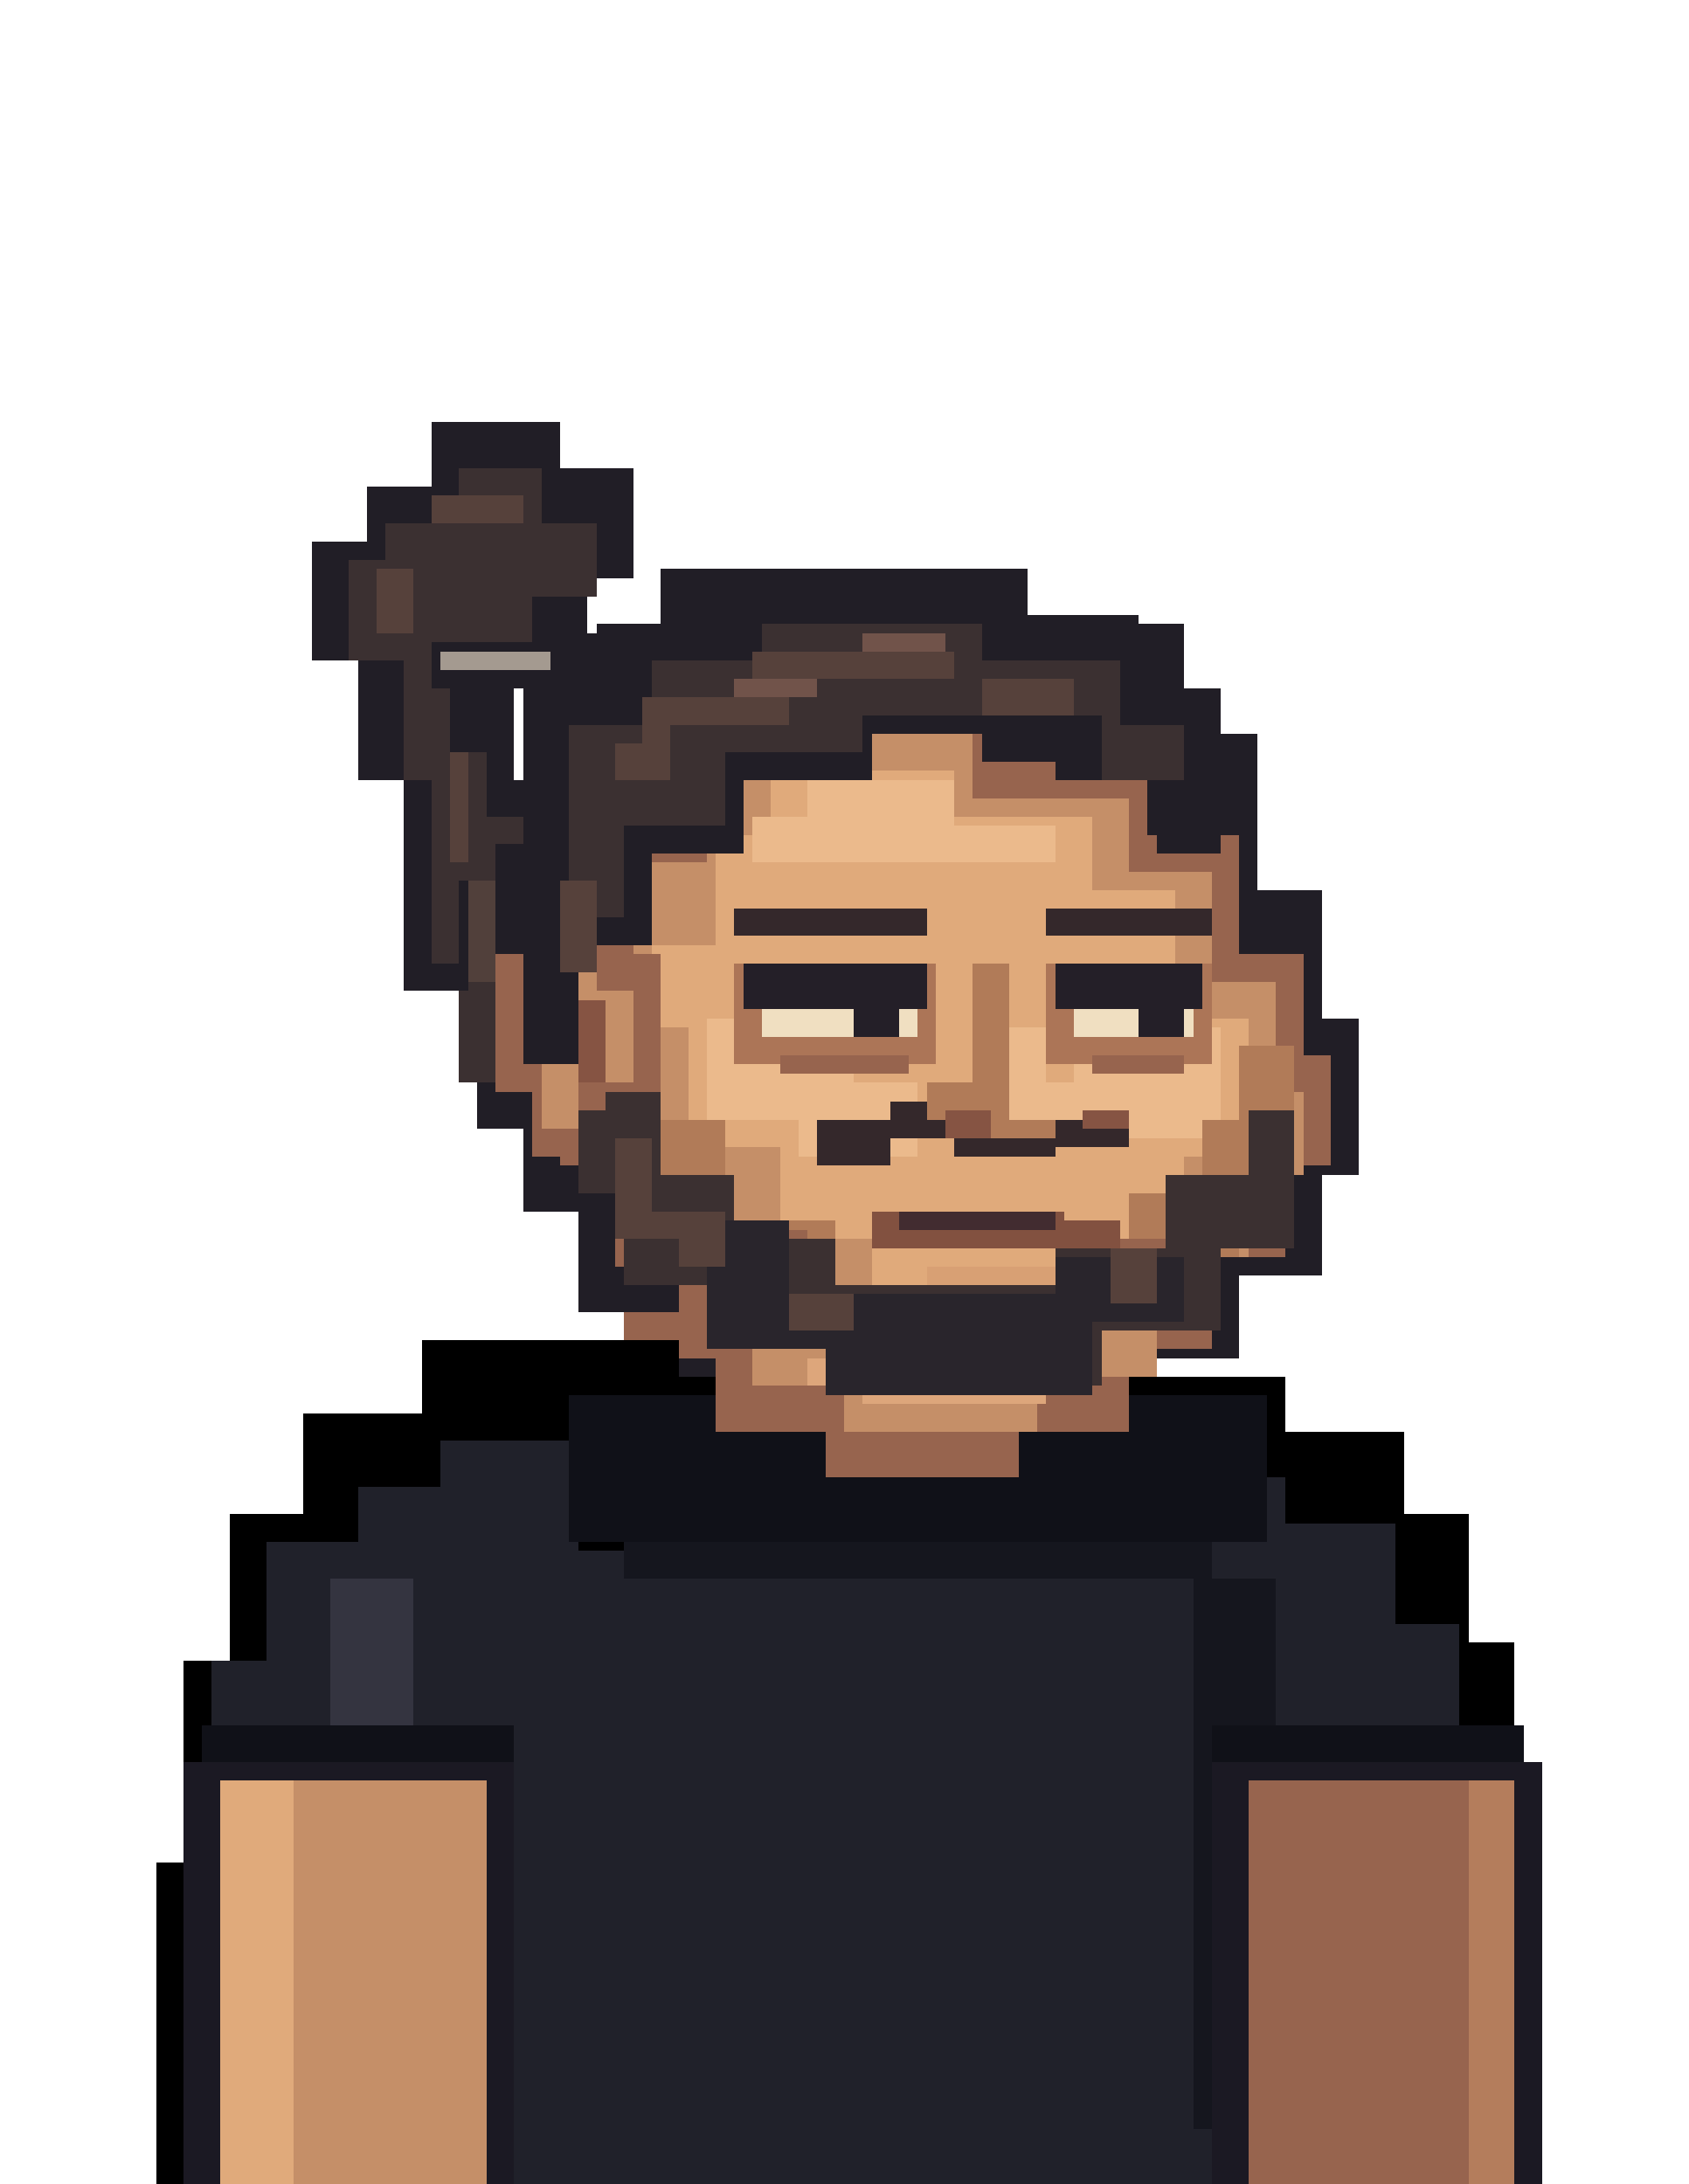
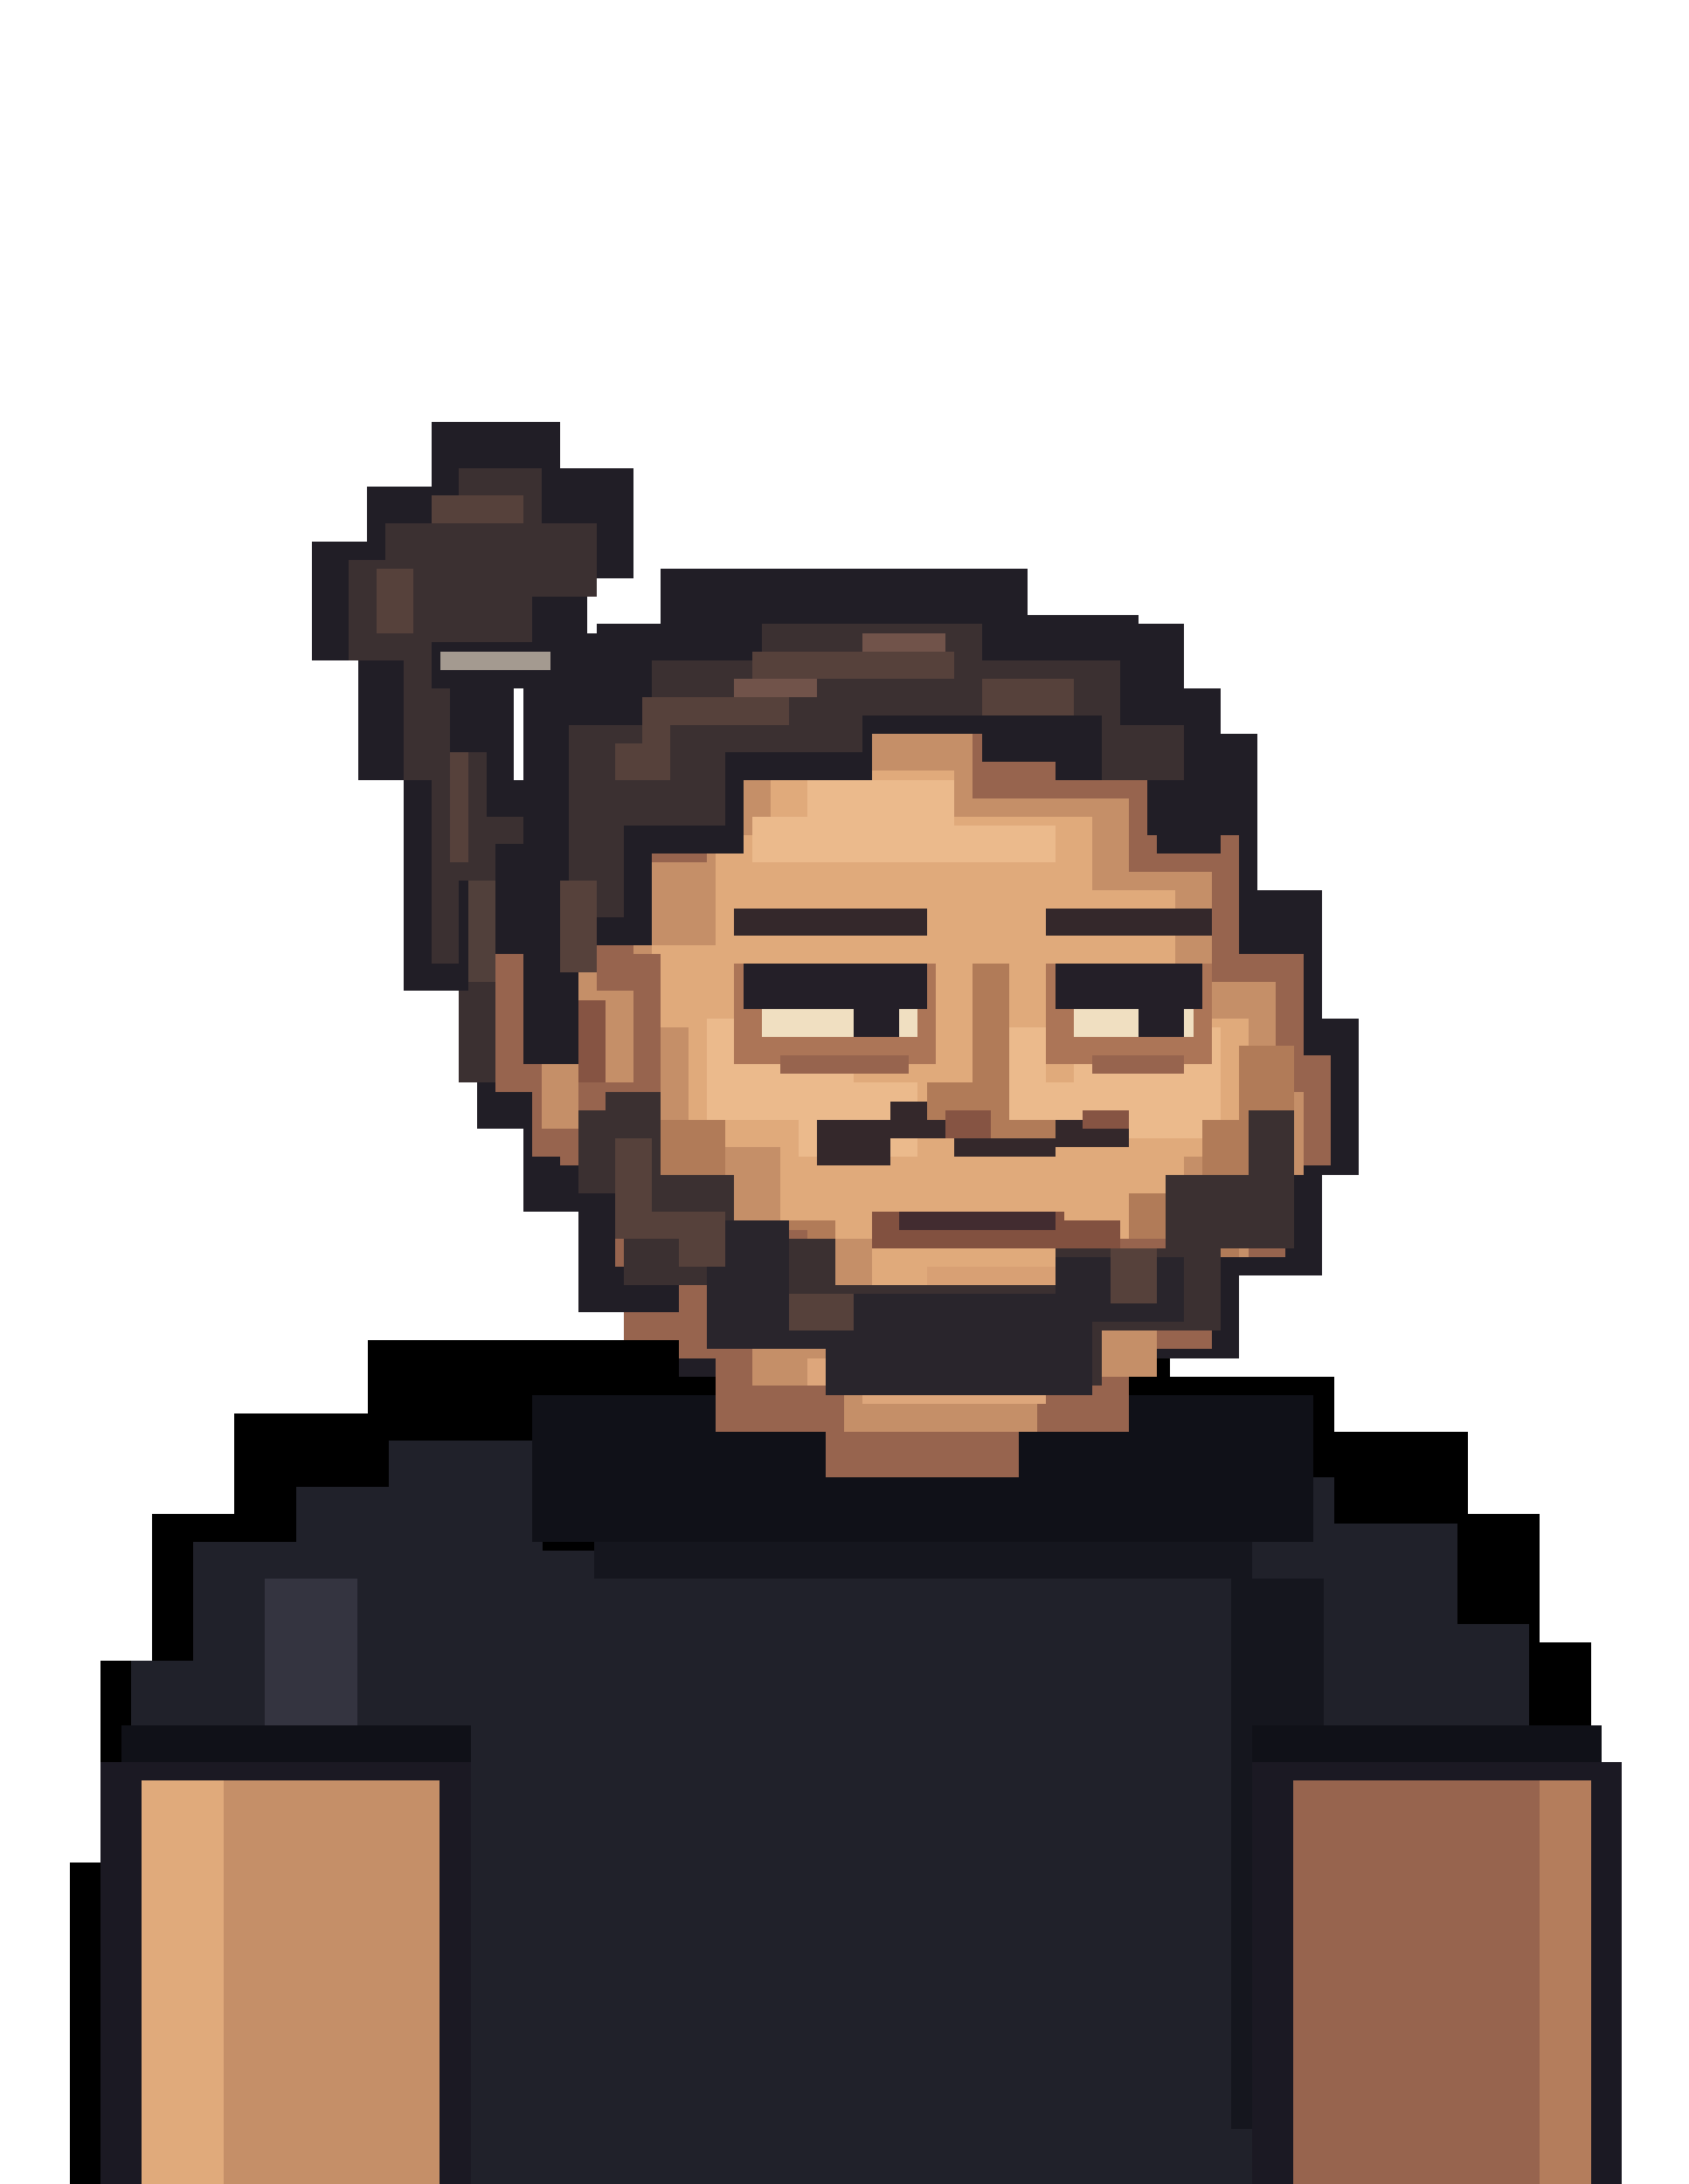
<svg xmlns="http://www.w3.org/2000/svg" width="552" height="714" viewBox="-12 -38 184 238" shape-rendering="crispEdges" data-expression="tired">
  <g id="neck" transform="translate(0 -20)">
    <path fill="#97644e" d="M56 118h58v24h7v16H49v-16h7z" />
    <path fill="#c58f68" d="M62 126h45v17h7v8H56v-8h6z" />
    <path fill="#dda67b" d="M66 134h35v10h7v3H66z" />
  </g>
-   <g id="casual-body">
+   <g id="casual-body" transform="translate(-10 0) scale(1.12 1)">
    <path d="M52 108h60v4h16v6h13v9h7v14h5v19h3v40H5v-35h3v-22h5v-16h8v-11h13v-8h18z" />
    <path fill="#20212a" d="M36 119h15v12h24v-4h17v5h22v-9h14v5h12v11h7v20h5v41H8v-35h3v-22h6v-13h10v-6h9z" />
    <path fill="#20212a" d="M31 126h16v12h27v-5h23v6h27v-9h10v14h7v22h5v34H31v-9h-9v-20h-5v-21h5v-14h9z" />
    <path fill="#20212a" d="M48 137h20v-3h8v5h20v4h14v14H96v7H71v-5H51v-8h-8v-8h5z" />
    <path fill="#20212a" d="M54 138h12v3h-12zM45 144h8v7h-5v-4h-3zM72 140h20v3H72z" />
    <path fill="#20212a" d="M21 131h8v12h-6v20h5v19h8v18H10v-34h4v-23h7zM132 139h7v22h7v39h-17v-19h-4v-16h7z" />
    <path fill="#20212a" d="M16 143h5v21h-5zM12 170h8v16h6v14H9v-25h3zM140 170h6v30h-7v-17h-4v-10h5z" />
    <path fill="#20212a" d="M27 135h6v20h5v17h-4v10h-6v-19h-4v-16h3zM119 145h9v17h-6v19h-6v-19h3z" />
    <path fill="#20212a" d="M32 133h6v19h-4v-10h-2zM38 160h6v16h-4v-9h-2zM127 134h5v12h-4v-5h-1z" />
    <path fill="#20212a" d="M48 165h15v4H49v4H37v-4h11zM90 168h24v4H93v3H71v-4h19zM45 183h30v4H55v4H37v-4h8zM107 186h19v5h-12v4H85v-4h22z" />
    <path fill="#20212a" d="M48 174h20v3H48zM76 177h30v3H76zM51 192h29v3H51zM100 182h12v3h-12z" />
    <path fill="#20212a" d="M33 193h7v7h-7zM120 193h9v7h-9zM80 197h29v3H80z" />
    <rect x="24" y="134" width="9" height="60" fill="#343440" />
    <rect x="118" y="134" width="9" height="60" fill="#15161e" />
    <rect x="10" y="150" width="34" height="4" fill="#101118" />
    <rect x="120" y="150" width="34" height="4" fill="#101118" />
    <rect x="8" y="154" width="36" height="48" fill="#1b1923" />
    <rect x="120" y="154" width="36" height="48" fill="#1b1923" />
    <rect x="12" y="156" width="29" height="46" fill="#c58f68" />
    <rect x="12" y="156" width="8" height="46" fill="#e0aa7b" />
    <rect x="124" y="156" width="29" height="46" fill="#97644e" />
    <rect x="148" y="156" width="5" height="46" fill="#b47d5c" />
    <rect x="50" y="114" width="76" height="16" fill="#101118" />
    <rect x="56" y="130" width="64" height="4" fill="#15161e" />
  </g>
  <g id="hair-back" transform="translate(0 -38)">
    <path fill="#211e26" d="M45 69h15v-7h40v6h17v12h8v27h-7v16h-9v7H51v-7H40v-17h-5V85h10z" />
    <path fill="#3b3031" d="M39 89h7v15h-4v14h-4v-14h-3V96h4zM111 82h7v23h-5v15h-6v-9h4z" />
    <path fill="#51403b" d="M39 96h3v11h-3z" />
  </g>
  <g id="ponytail" transform="translate(0 -38)">
    <path fill="#211e26" d="M28 53h7v-7h14v5h8v12h-5v10h-8v16h-5v19h-7V85h-5V72h-5V59h6z" />
    <path fill="#3b3031" d="M30 57h8v-6h9v6h6v8h-7v8h-9v12h-5V72h-6V61h4zM35 82h6v14h-3v9h-3z" />
    <path fill="#56413b" d="M35 54h10v3H35zM29 62h4v7h-4zM37 82h2v12h-2z" />
    <path fill="#211e26" d="M35 70h14v5H35z" />
    <path fill="#a49a90" d="M36 71h12v2H36z" />
  </g>
  <g id="head" transform="translate(0 -38)">
    <path fill="#211e26" d="M57 73h40v4h17v8h11v12h7v14h4v17h-4v11h-9v9h-14v6H76v-4H62v-7H51v-11h-6v-14h-3V99h6V85h9z" />
    <path fill="#97644e" d="M60 78h35v5h18v8h10v13h7v11h3v12h-5v10h-9v8h-13v5H78v-5H65v-7H55v-11h-6v-13h-3v-13h6V89h8z" />
    <path fill="#c58f68" d="M65 80h29v7h17v8h9v12h7v12h3v9h-6v9h-12v8H80v-5H68v-9H58v-12h-6v-15h5V94h8z" />
    <path fill="#e0aa7b" d="M72 84h20v5h15v8h9v14h8v15h-7v9h-13v5H83v-5H73v-10H63v-13h-4v-9h7V91h6z" />
    <path fill="#ebba8c" d="M76 85h16v5h11v4H70v-5h6zM65 111h16v7h7v8H75v-4H65zM105 112h16v12h-16z" />
    <path fill="#b17b58" d="M52 109h7v13h8v11h12v8H68v-6H58v-10h-6zM123 114h6v14h-6v9h-12v7h-11v-5h11v-9h8v-8h4z" />
  </g>
  <g id="double-chin" transform="translate(0 -38)">
    <path fill="#97644e" d="M62 134h14v8h28v-7h16v12h-9v9H99v5H78v-5H66v-8h-4z" />
    <path fill="#c58f68" d="M67 139h9v8h28v-6h10v9h-13v6H80v-5H70v-6h-3z" />
    <path fill="#dda67b" d="M76 148h26v5H82v-2h-6z" />
    <path fill="#ad7658" d="M72 143h7v3h23v-3h6v6H79v-2h-7z" />
  </g>
  <g id="ears" transform="translate(0 -38)">
    <path fill="#97644e" d="M46 99h9v5h5v16h-5v6h-9v-7h-4v-15h4z" />
    <path fill="#c58f68" d="M47 103h6v5h4v10h-6v5h-4z" />
    <path fill="#e0aa7b" d="M47 104h3v7h-3z" />
    <path fill="#865443" d="M51 109h3v9h-3z" />
  </g>
  <g id="hair-front" transform="translate(0 -38)">
    <path fill="#211e26" d="M45 90V76h8v-8h14v-5h30v4h15v8h9v18h-7v-8h-11v-5H83v5H69v8H59v10h-8v13h-6v-14h-3V92h3z" />
    <path fill="#3b3031" d="M50 79h9v-7h12v-4h24v4h15v7h7v6h-9v-7H82v4H67v8H56v10h-6z" />
    <path fill="#56413b" d="M58 76h12v-5h22v3H74v5H61v6h-6v-4h3zM95 74h10v4H95zM49 96h4v10h-4z" />
    <path fill="#71534a" d="M68 74h9v2h-9zM82 69h9v2h-9z" />
  </g>
  <g id="facial-hair" transform="translate(0 -38)">
    <path fill="#3b3031" d="M54 119h6v9h8v7h11v5h24v-4h12v-8h9v-7h5v15h-8v9h-13v6H78v-4H65v-7H56v-10h-5v-9h3z" />
    <path fill="#29252c" d="M65 133h9v8h29v-4h14v7h-10v8H78v-5H65z" />
    <path fill="#56413b" d="M55 124h4v8h8v6h-5v-3h-7zM74 141h7v4h-7zM109 136h5v6h-5z" />
    <path fill="#34282b" d="M77 122h8v-2h9v2h8v-1h9v4h-8v1H92v-2h-7v3h-8z" />
  </g>
  <g id="expression-brows" transform="translate(0 -38)">
    <path fill="#34282b" d="M68 99h21v3H68zM102 99h18v3h-18z" />
  </g>
  <g id="expression-eyes" transform="translate(0 -38)">
    <path fill="#ac7557" d="M68 105h22v11H68zM102 105h18v11h-18z" />
    <path fill="#f0dfc1" d="M71 110h17v3H71zM105 110h13v3h-13z" />
    <path fill="#241f28" d="M81 110h5v3h-5zM112 110h5v3h-5zM69 105h20v5H69zM103 105h16v5h-16z" />
    <path fill="#97644e" d="M73 115h14v2H73zM107 115h10v2h-10z" />
  </g>
  <g id="nose" transform="translate(0 -38)">
    <path fill="#b17b58" d="M94 105h4v13h5v6h-9v-2h-5v-4h5z" />
    <path fill="#ebba8c" d="M98 112h4v6h7v4H98z" />
    <path fill="#865443" d="M91 121h5v3h-5zM106 121h5v2h-5z" />
  </g>
  <g id="expression-mouth" transform="translate(0 -38)">
    <path fill="#825140" d="M83 132h21v1h6v3H83z" />
    <path fill="#422c30" d="M86 132h17v2H86z" />
    <path fill="#d8a074" d="M89 138h14v2H89z" />
  </g>
</svg>
